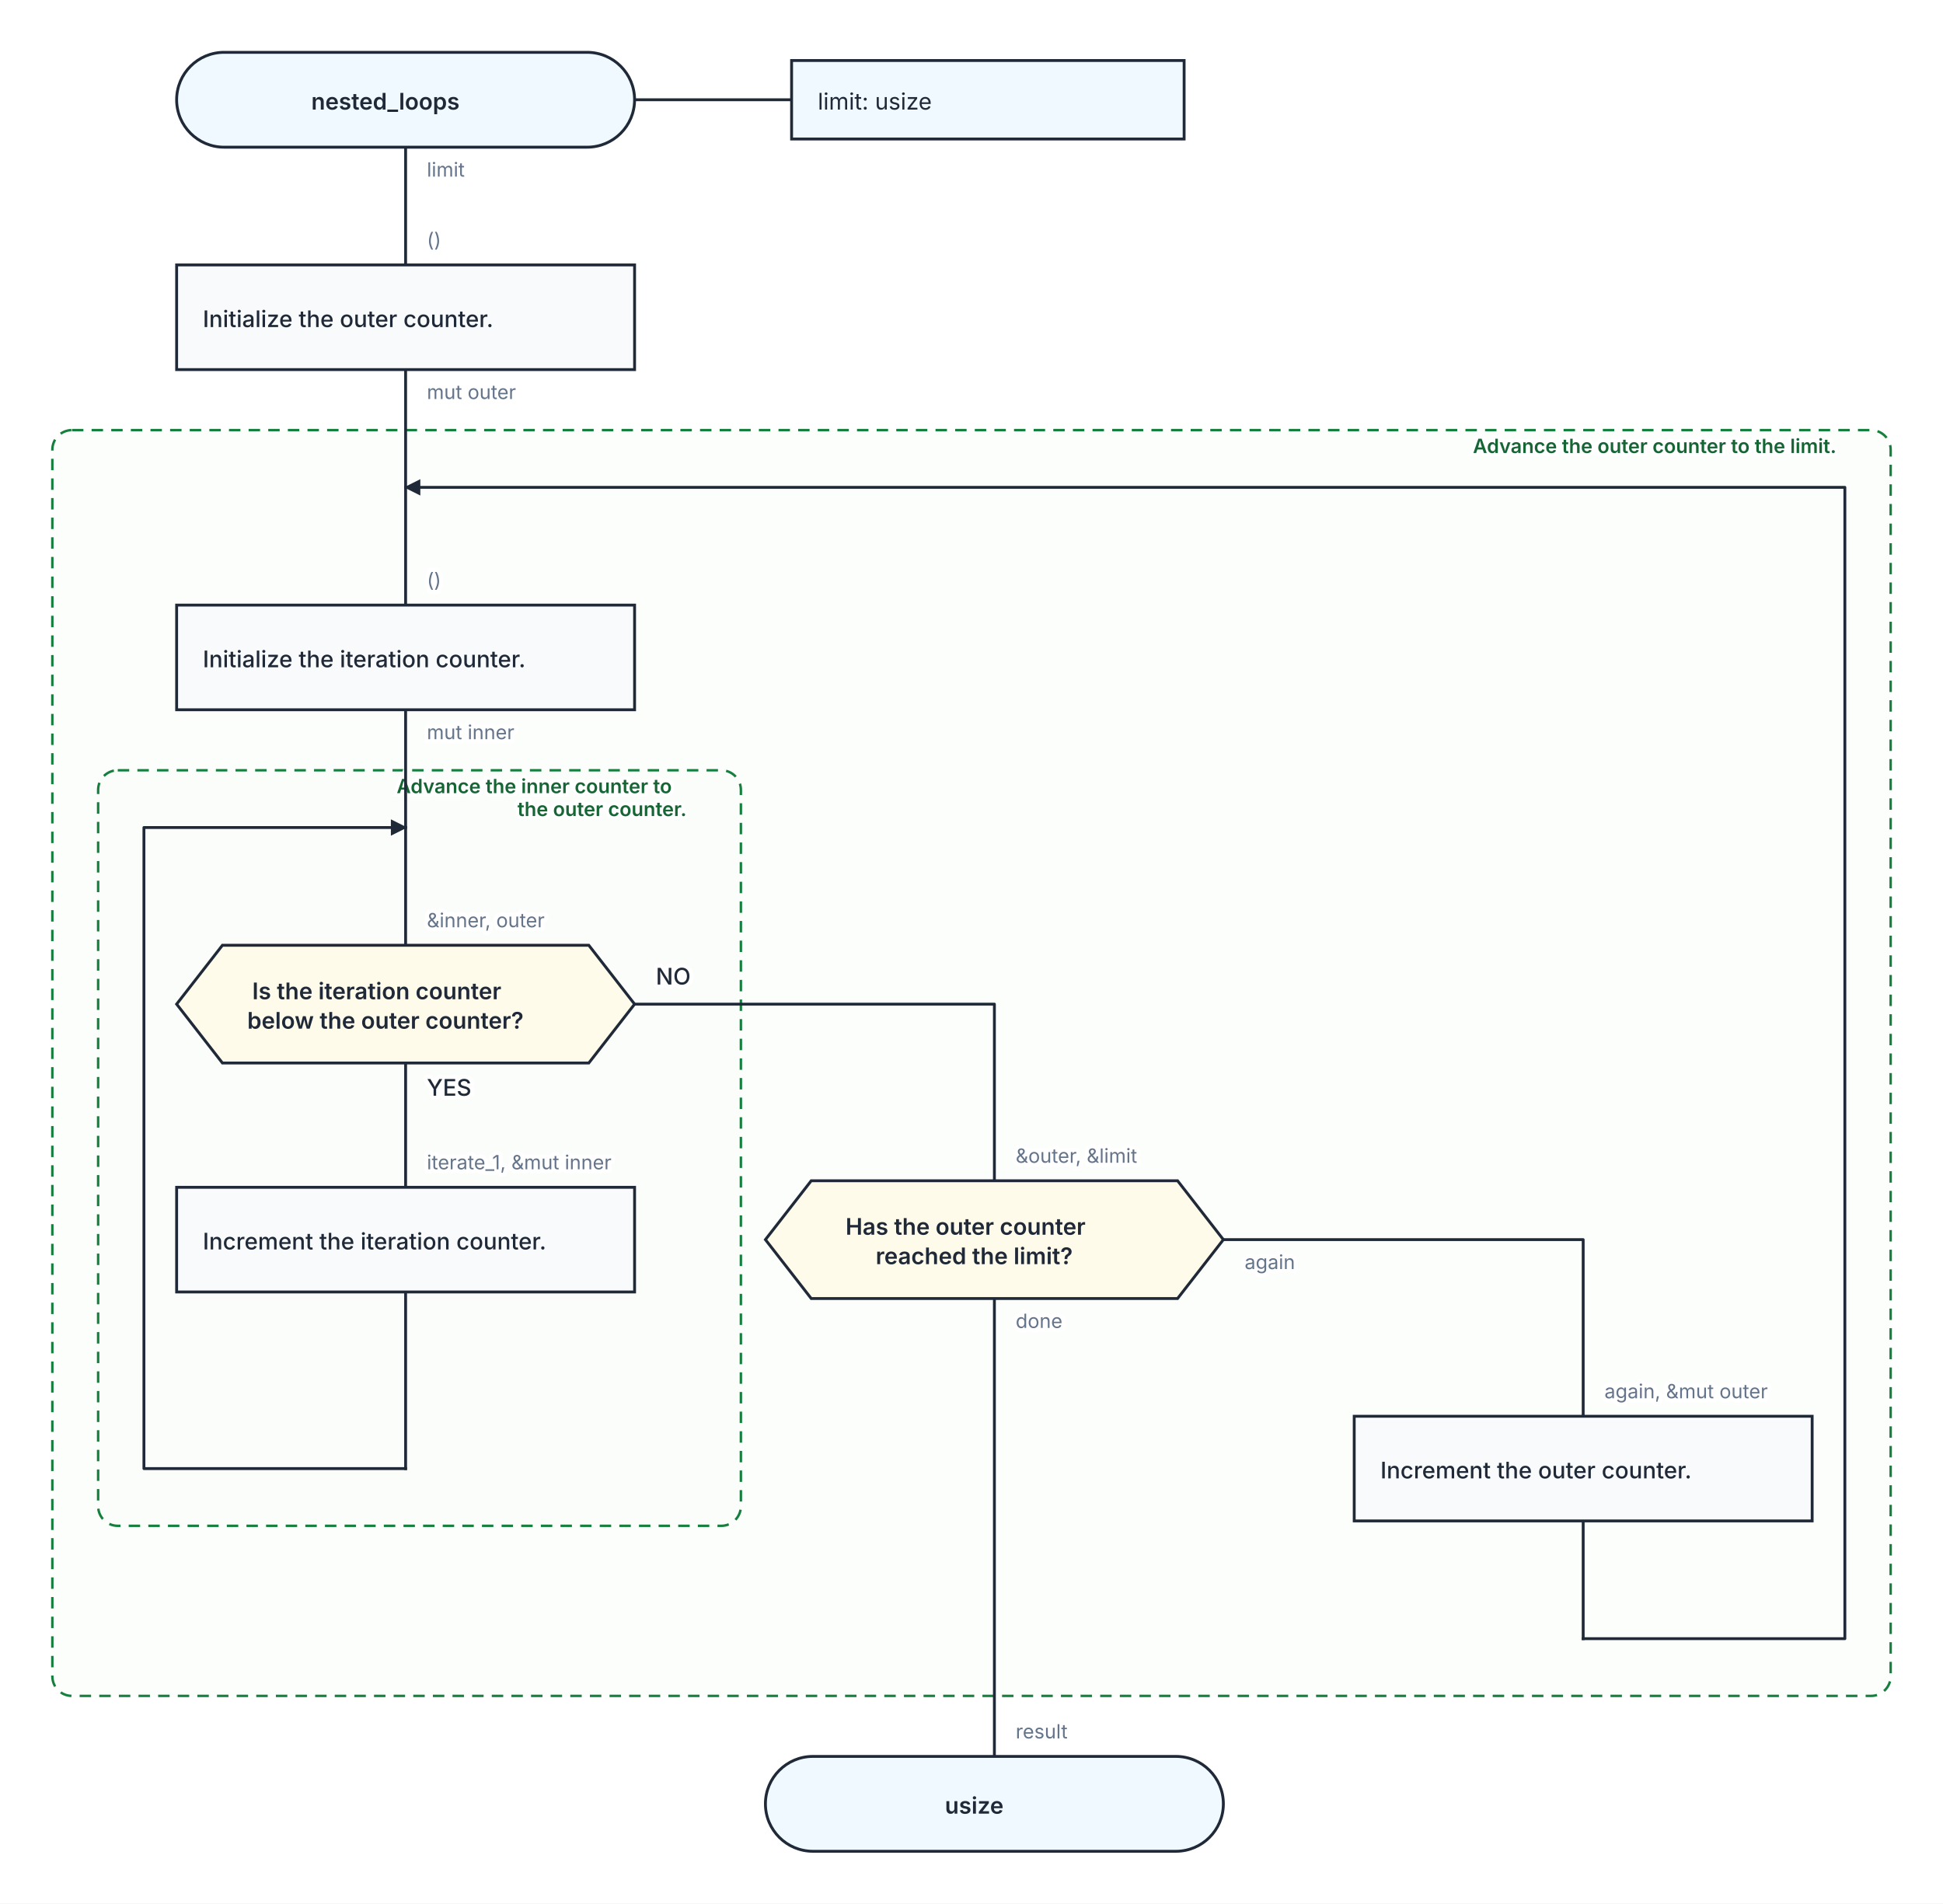
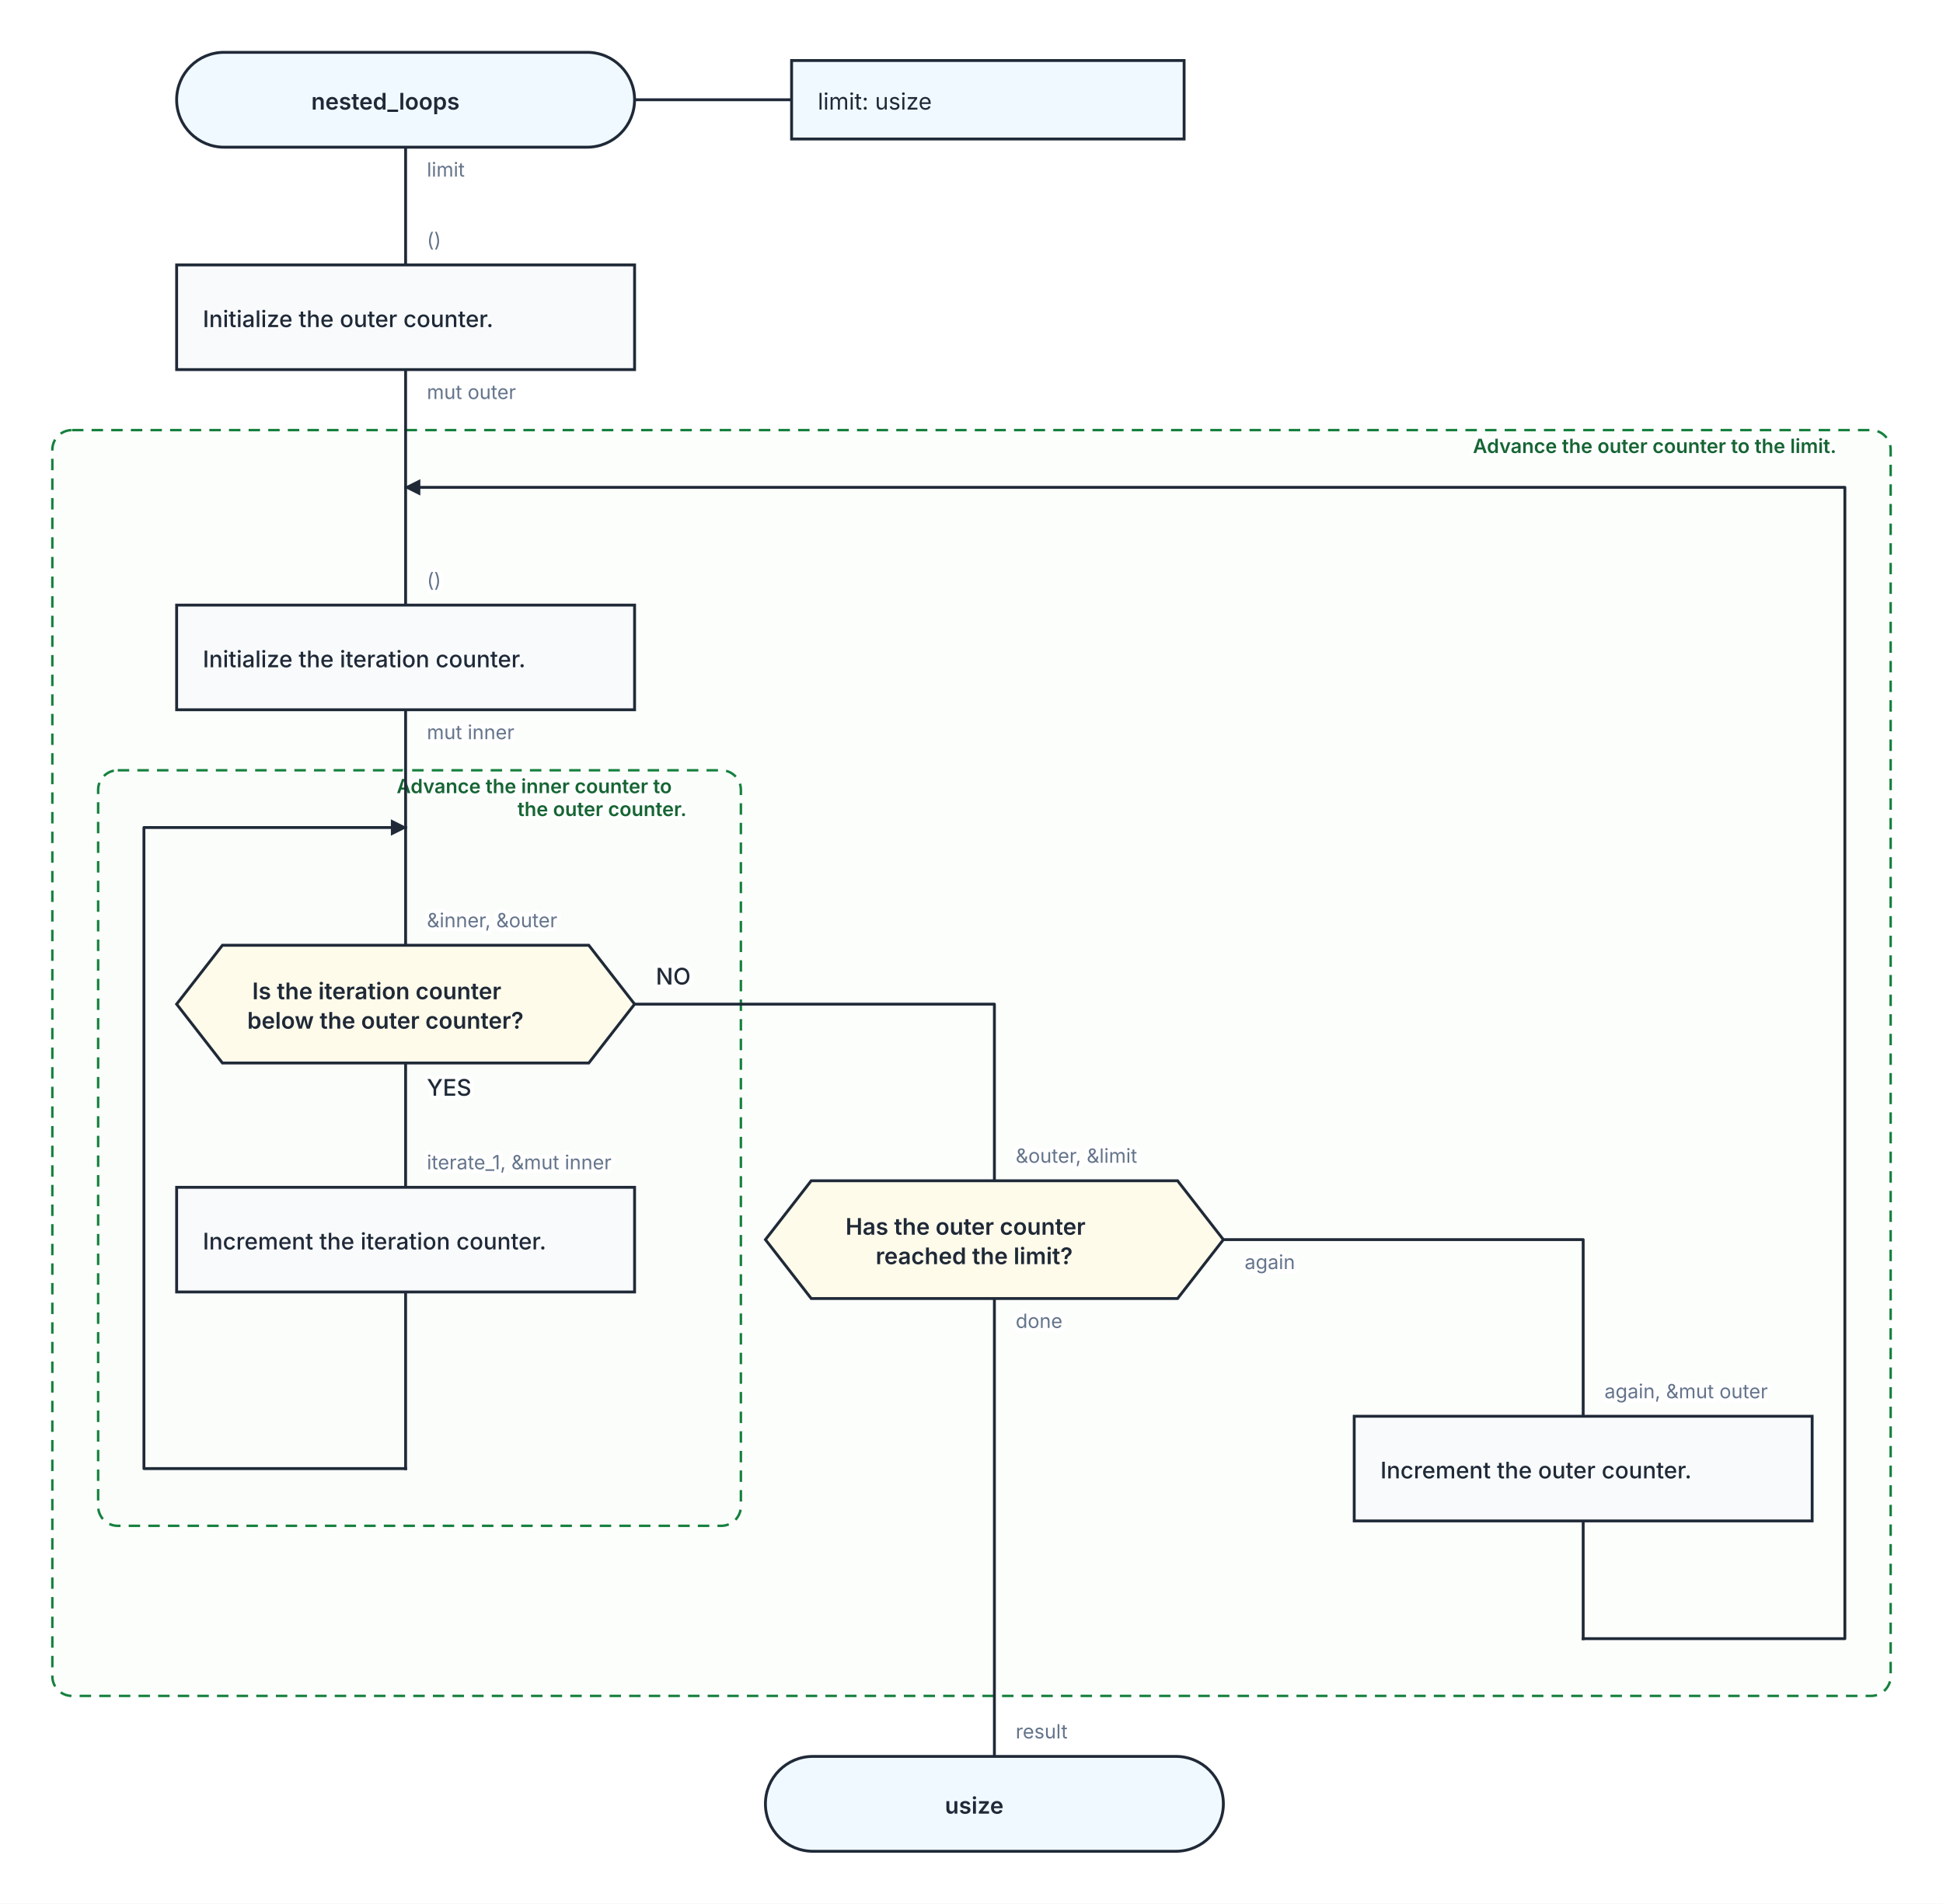
<svg xmlns="http://www.w3.org/2000/svg" width="1188" height="1164" viewBox="0 0 1188 1164" role="img" aria-labelledby="kaalang-title" aria-describedby="kaalang-description">
  <defs>
    <style>
      svg { color: #1f2937; font-family: Inter, ui-sans-serif, system-ui, -apple-system, BlinkMacSystemFont, "Segoe UI", sans-serif; text-rendering: optimizeLegibility; }
      .connection { fill: none; stroke: currentColor; stroke-width: 1.75; stroke-linecap: square; stroke-linejoin: round; }
      .connection-label { fill: #64748b; font-size: 12px; font-weight: 400; paint-order: stroke; stroke: #ffffff; stroke-width: 5px; stroke-linejoin: round; text-anchor: start; }
      .branch-label { fill: currentColor; font-weight: 500; }
      .parameter-link { fill: none; stroke: currentColor; stroke-width: 1.75; }
      .node-shape { fill: #ffffff; stroke: currentColor; stroke-width: 1.75; }
      .start .node-shape, .end .node-shape, .parameter-panel .node-shape { fill: #f0f9ff; }
      .action .node-shape, .call .node-shape { fill: #f8fafc; }
      .call-bars { fill: none; stroke: currentColor; stroke-width: 1.75; }
      .loop .node-shape { fill: #f0fdf4; stroke-width: 2; }
      .loop-marker { fill: #15803d; font-size: 20px; font-weight: 700; text-anchor: middle; }
      .question .node-shape { fill: #fffbeb; }
      .select .node-shape, .case .node-shape { fill: #f5f3ff; }
      .label { fill: currentColor; font-size: 14px; text-anchor: middle; }
      .start .label, .question .label, .select .label, .case .label, .end .label { font-weight: 600; }
      .action .label, .call .label, .loop .label { font-weight: 500; text-anchor: start; }
      .parameter-panel .label { font-weight: 400; text-anchor: start; }
      .cycle-boundary { fill: #f0fdf433; stroke: #15803d; stroke-width: 1.5; stroke-dasharray: 7 5; }
      .cycle-caption { fill: #166534; font-size: 12px; font-weight: 600; paint-order: stroke; stroke: #ffffff; stroke-width: 4px; }
    </style>
  </defs>
  <rect width="100%" height="100%" fill="#ffffff" />
  <g class="cycle-regions">
    <g>
      <rect class="cycle-boundary" x="32" y="263" width="1124" height="774" rx="12" />
      <text class="cycle-caption" x="1144" y="277" text-anchor="end" xml:space="preserve">
        <tspan x="1144" dy="0">Advance the outer counter to the limit.</tspan>
      </text>
    </g>
    <g>
      <rect class="cycle-boundary" x="60" y="471" width="393" height="462" rx="12" />
      <text class="cycle-caption" x="441" y="485" text-anchor="end" xml:space="preserve">
        <tspan x="441" dy="0">Advance the inner counter to </tspan>
        <tspan x="441" dy="14">the outer counter.</tspan>
      </text>
    </g>
  </g>
  <g class="connections">
    <defs>
      <marker id="loop-arrow" markerWidth="10" markerHeight="10" refX="9" refY="5" orient="auto" markerUnits="userSpaceOnUse">
        <path d="M 0 0 L 10 5 L 0 10 Z" fill="currentColor" />
      </marker>
    </defs>
    <path class="connection" d="       M 248 90 L 248 162       M 248 226 L 248 298       M 248 434 L 248 506       M 248 650 L 248 726       M 388 614 L 608 614 L 608 722       M 248 790 L 248 898       M 608 794 L 608 1074       M 748 758 L 968 758 L 968 866       M 968 930 L 968 1002       M 248 298 L 248 370       M 248 506 L 248 578     " />
    <path class="connection" d="       M 248 898 L 88 898 L 88 506 L 248 506     " marker-end="url(#loop-arrow)" />
    <path class="connection" d="       M 968 1002 L 1128 1002 L 1128 298 L 248 298     " marker-end="url(#loop-arrow)" />
    <text class="connection-label" x="261" y="108" xml:space="preserve">
      <tspan x="261" dy="0">limit</tspan>
    </text>
    <text class="connection-label" x="261" y="244" xml:space="preserve">
      <tspan x="261" dy="0">mut outer</tspan>
    </text>
    <text class="connection-label" x="261" y="452" xml:space="preserve">
      <tspan x="261" dy="0">mut inner</tspan>
    </text>
    <text class="connection-label branch-label" style="font-size: 14px" x="261" y="670" xml:space="preserve">
      <tspan x="261" dy="0">YES</tspan>
    </text>
    <text class="connection-label branch-label" style="font-size: 14px" x="401" y="602" xml:space="preserve">
      <tspan x="401" dy="0">NO</tspan>
    </text>
    <text class="connection-label" x="621" y="812" xml:space="preserve">
      <tspan x="621" dy="0">done</tspan>
    </text>
    <text class="connection-label" x="761" y="776" xml:space="preserve">
      <tspan x="761" dy="0">again</tspan>
    </text>
    <text class="connection-label" x="261" y="151" xml:space="preserve">
      <tspan x="261" dy="0">()</tspan>
    </text>
    <text class="connection-label" x="261" y="359" xml:space="preserve">
      <tspan x="261" dy="0">()</tspan>
    </text>
    <text class="connection-label" x="261" y="567" xml:space="preserve">
-       <tspan x="261" dy="0">&amp;inner, outer</tspan>
+       <tspan x="261" dy="0">&amp;inner, &amp;outer</tspan>
    </text>
    <text class="connection-label" x="261" y="715" xml:space="preserve">
      <tspan x="261" dy="0">iterate_1, &amp;mut inner</tspan>
    </text>
    <text class="connection-label" x="621" y="711" xml:space="preserve">
      <tspan x="621" dy="0">&amp;outer, &amp;limit</tspan>
    </text>
    <text class="connection-label" x="981" y="855" xml:space="preserve">
      <tspan x="981" dy="0">again, &amp;mut outer</tspan>
    </text>
    <text class="connection-label" x="621" y="1063" xml:space="preserve">
      <tspan x="621" dy="0">result</tspan>
    </text>
  </g>
  <g class="nodes">
    <path class="parameter-link" d="M 388 61 L 484 61" />
    <g class="parameter-panel" transform="translate(604 61)">
      <rect class="node-shape" x="-120" y="-24" width="240" height="48" />
      <text class="label" x="-104" y="6" xml:space="preserve">
        <tspan x="-104" dy="0">limit: usize</tspan>
      </text>
    </g>
    <g class="node start" transform="translate(248 61)">
      <rect class="node-shape" x="-140" y="-29" width="280" height="58" rx="29" />
      <text class="label" y="6" xml:space="preserve">
        <tspan x="0" dy="0">nested_loops</tspan>
      </text>
    </g>
    <g class="node action" transform="translate(248 194)">
      <rect class="node-shape" x="-140" y="-32" width="280" height="64" />
      <text class="label" y="6" xml:space="preserve">
        <tspan x="-124" dy="0">Initialize the outer counter.</tspan>
      </text>
    </g>
    <g class="node action" transform="translate(248 402)">
      <rect class="node-shape" x="-140" y="-32" width="280" height="64" />
      <text class="label" y="6" xml:space="preserve">
        <tspan x="-124" dy="0">Initialize the iteration counter.</tspan>
      </text>
    </g>
    <g class="node question" transform="translate(248 614)">
      <polygon class="node-shape" points="-112,-36 112,-36 140,0 112,36 -112,36 -140,0" />
      <text class="label" y="-3" xml:space="preserve">
        <tspan x="0" dy="0">Is the iteration counter </tspan>
        <tspan x="0" dy="18">below the outer counter?</tspan>
      </text>
    </g>
    <g class="node action" transform="translate(248 758)">
      <rect class="node-shape" x="-140" y="-32" width="280" height="64" />
      <text class="label" y="6" xml:space="preserve">
        <tspan x="-124" dy="0">Increment the iteration counter.</tspan>
      </text>
    </g>
    <g class="node question" transform="translate(608 758)">
      <polygon class="node-shape" points="-112,-36 112,-36 140,0 112,36 -112,36 -140,0" />
      <text class="label" y="-3" xml:space="preserve">
        <tspan x="0" dy="0">Has the outer counter </tspan>
        <tspan x="0" dy="18">reached the limit?</tspan>
      </text>
    </g>
    <g class="node action" transform="translate(968 898)">
      <rect class="node-shape" x="-140" y="-32" width="280" height="64" />
      <text class="label" y="6" xml:space="preserve">
        <tspan x="-124" dy="0">Increment the outer counter.</tspan>
      </text>
    </g>
    <g class="node end" transform="translate(608 1103)">
      <rect class="node-shape" x="-140" y="-29" width="280" height="58" rx="29" />
      <text class="label" y="6" xml:space="preserve">
        <tspan x="0" dy="0">usize</tspan>
      </text>
    </g>
  </g>
</svg>
